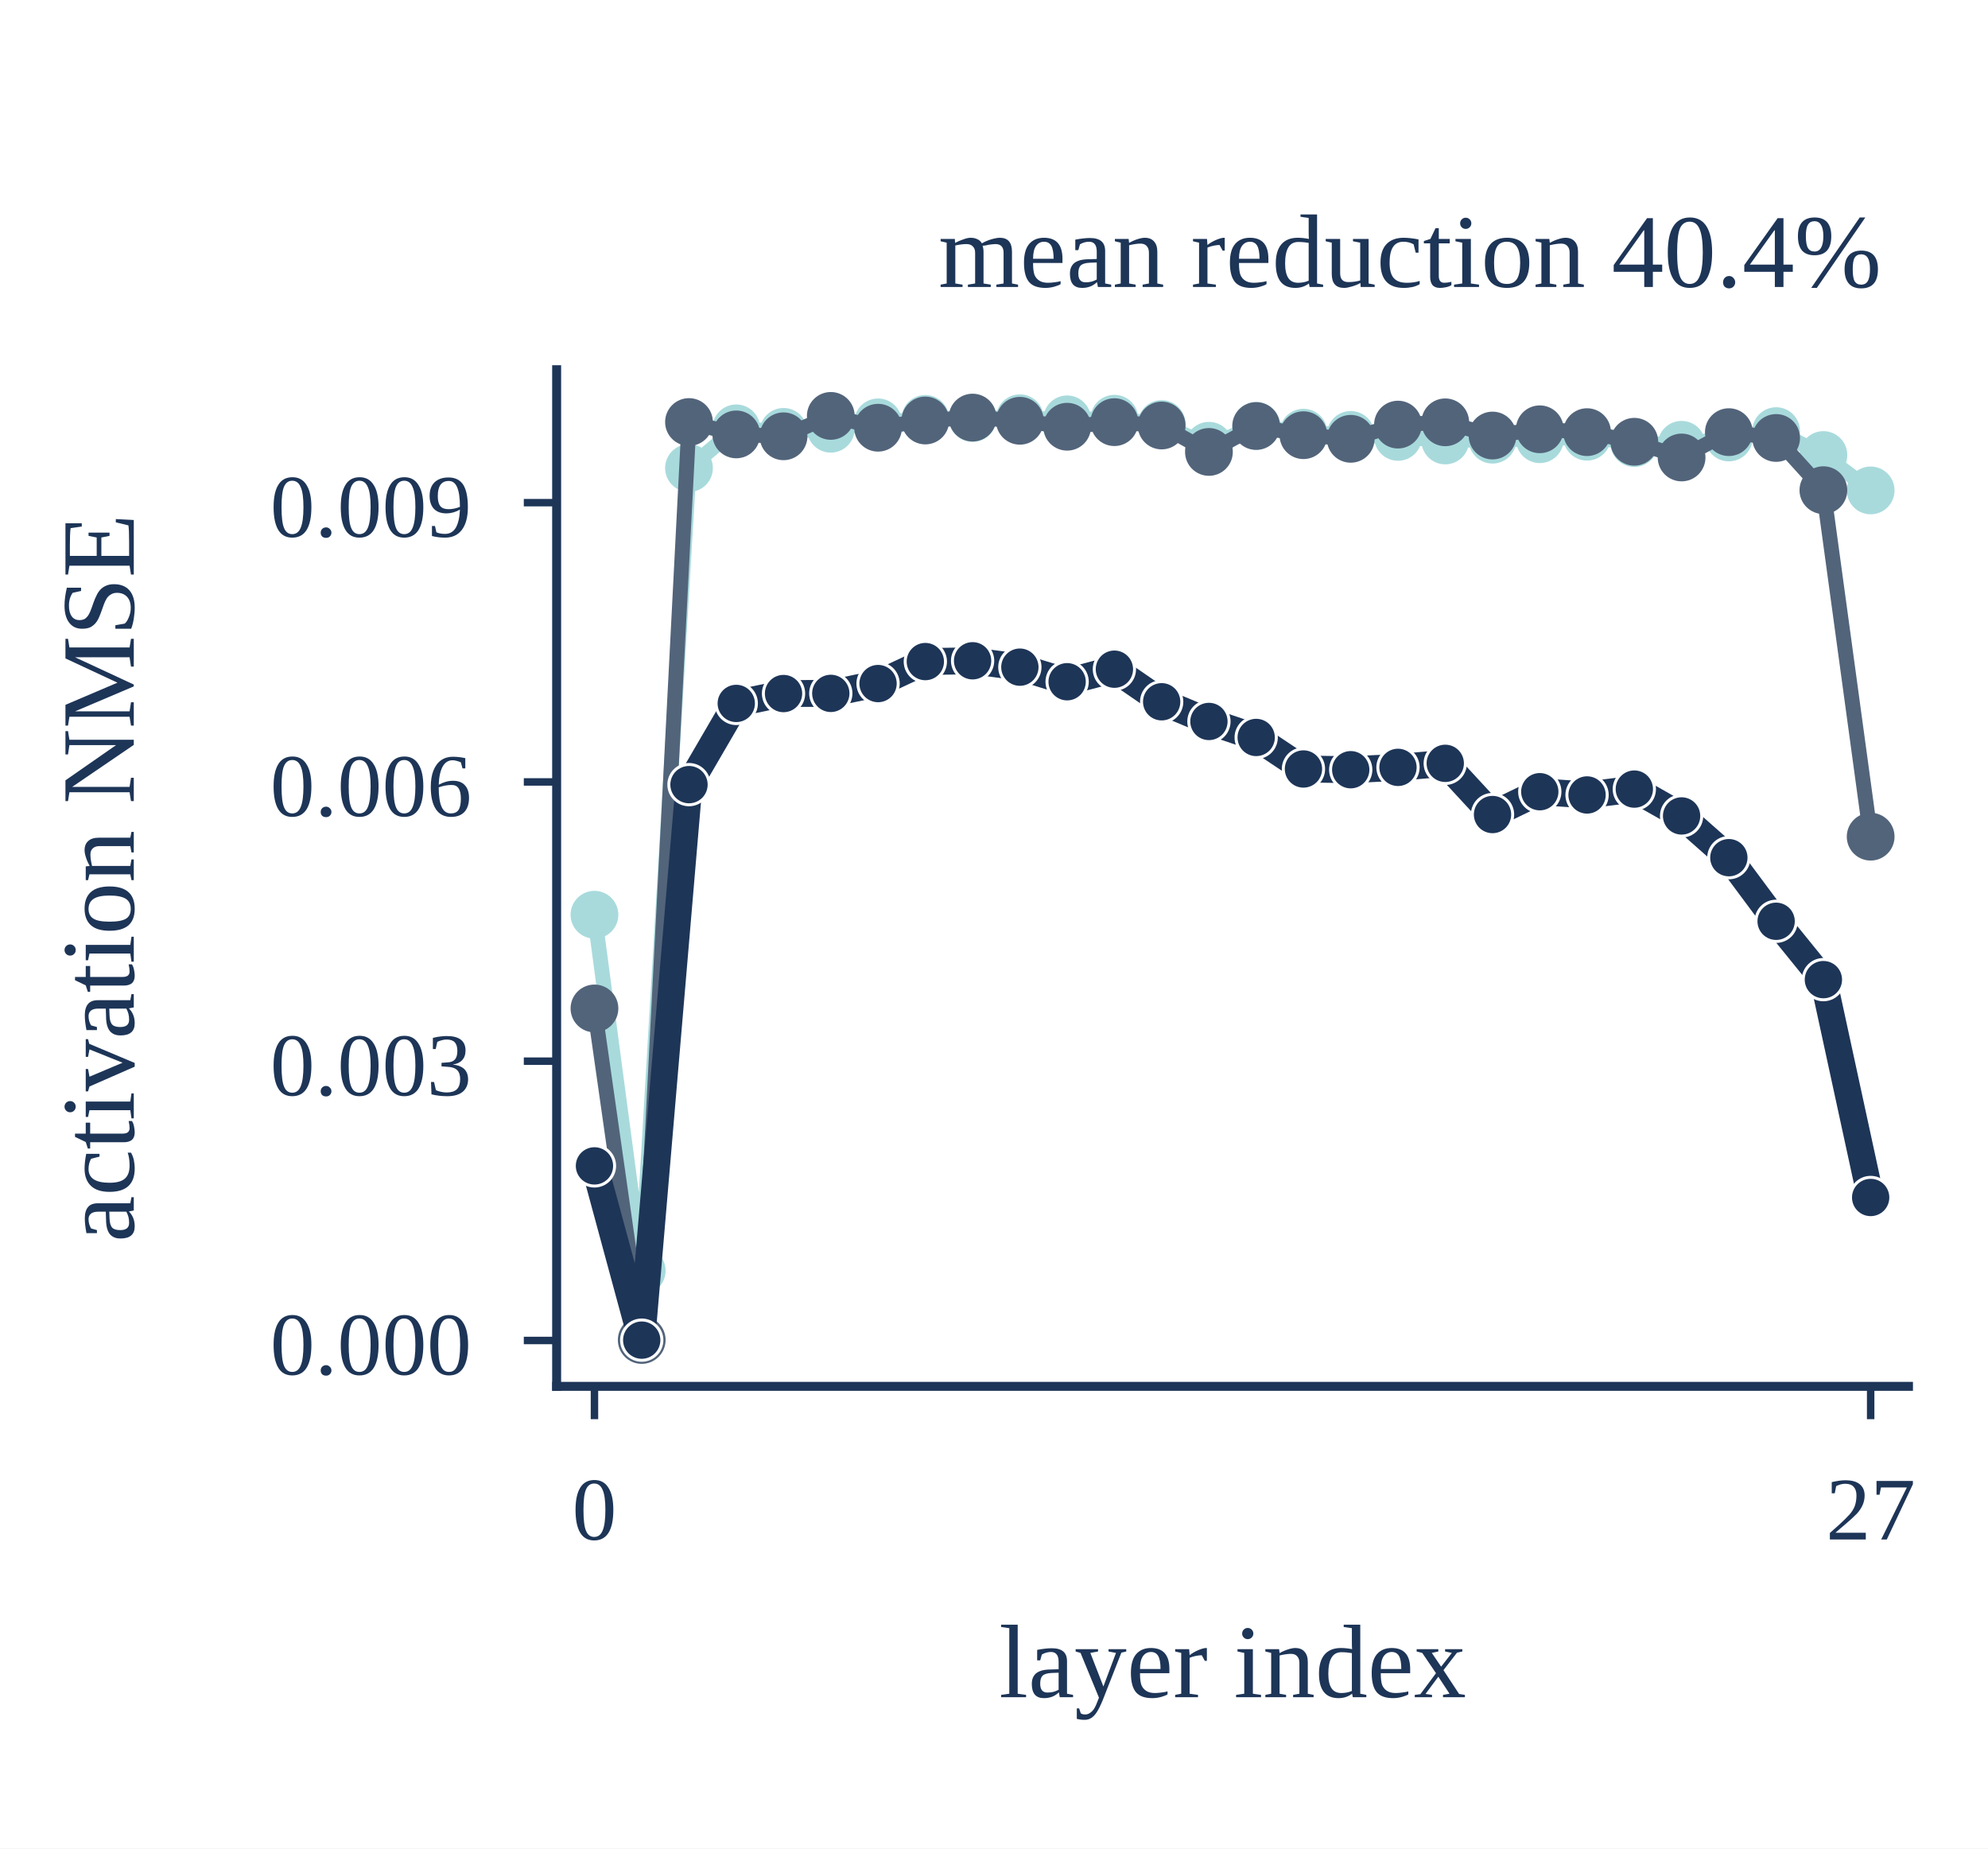
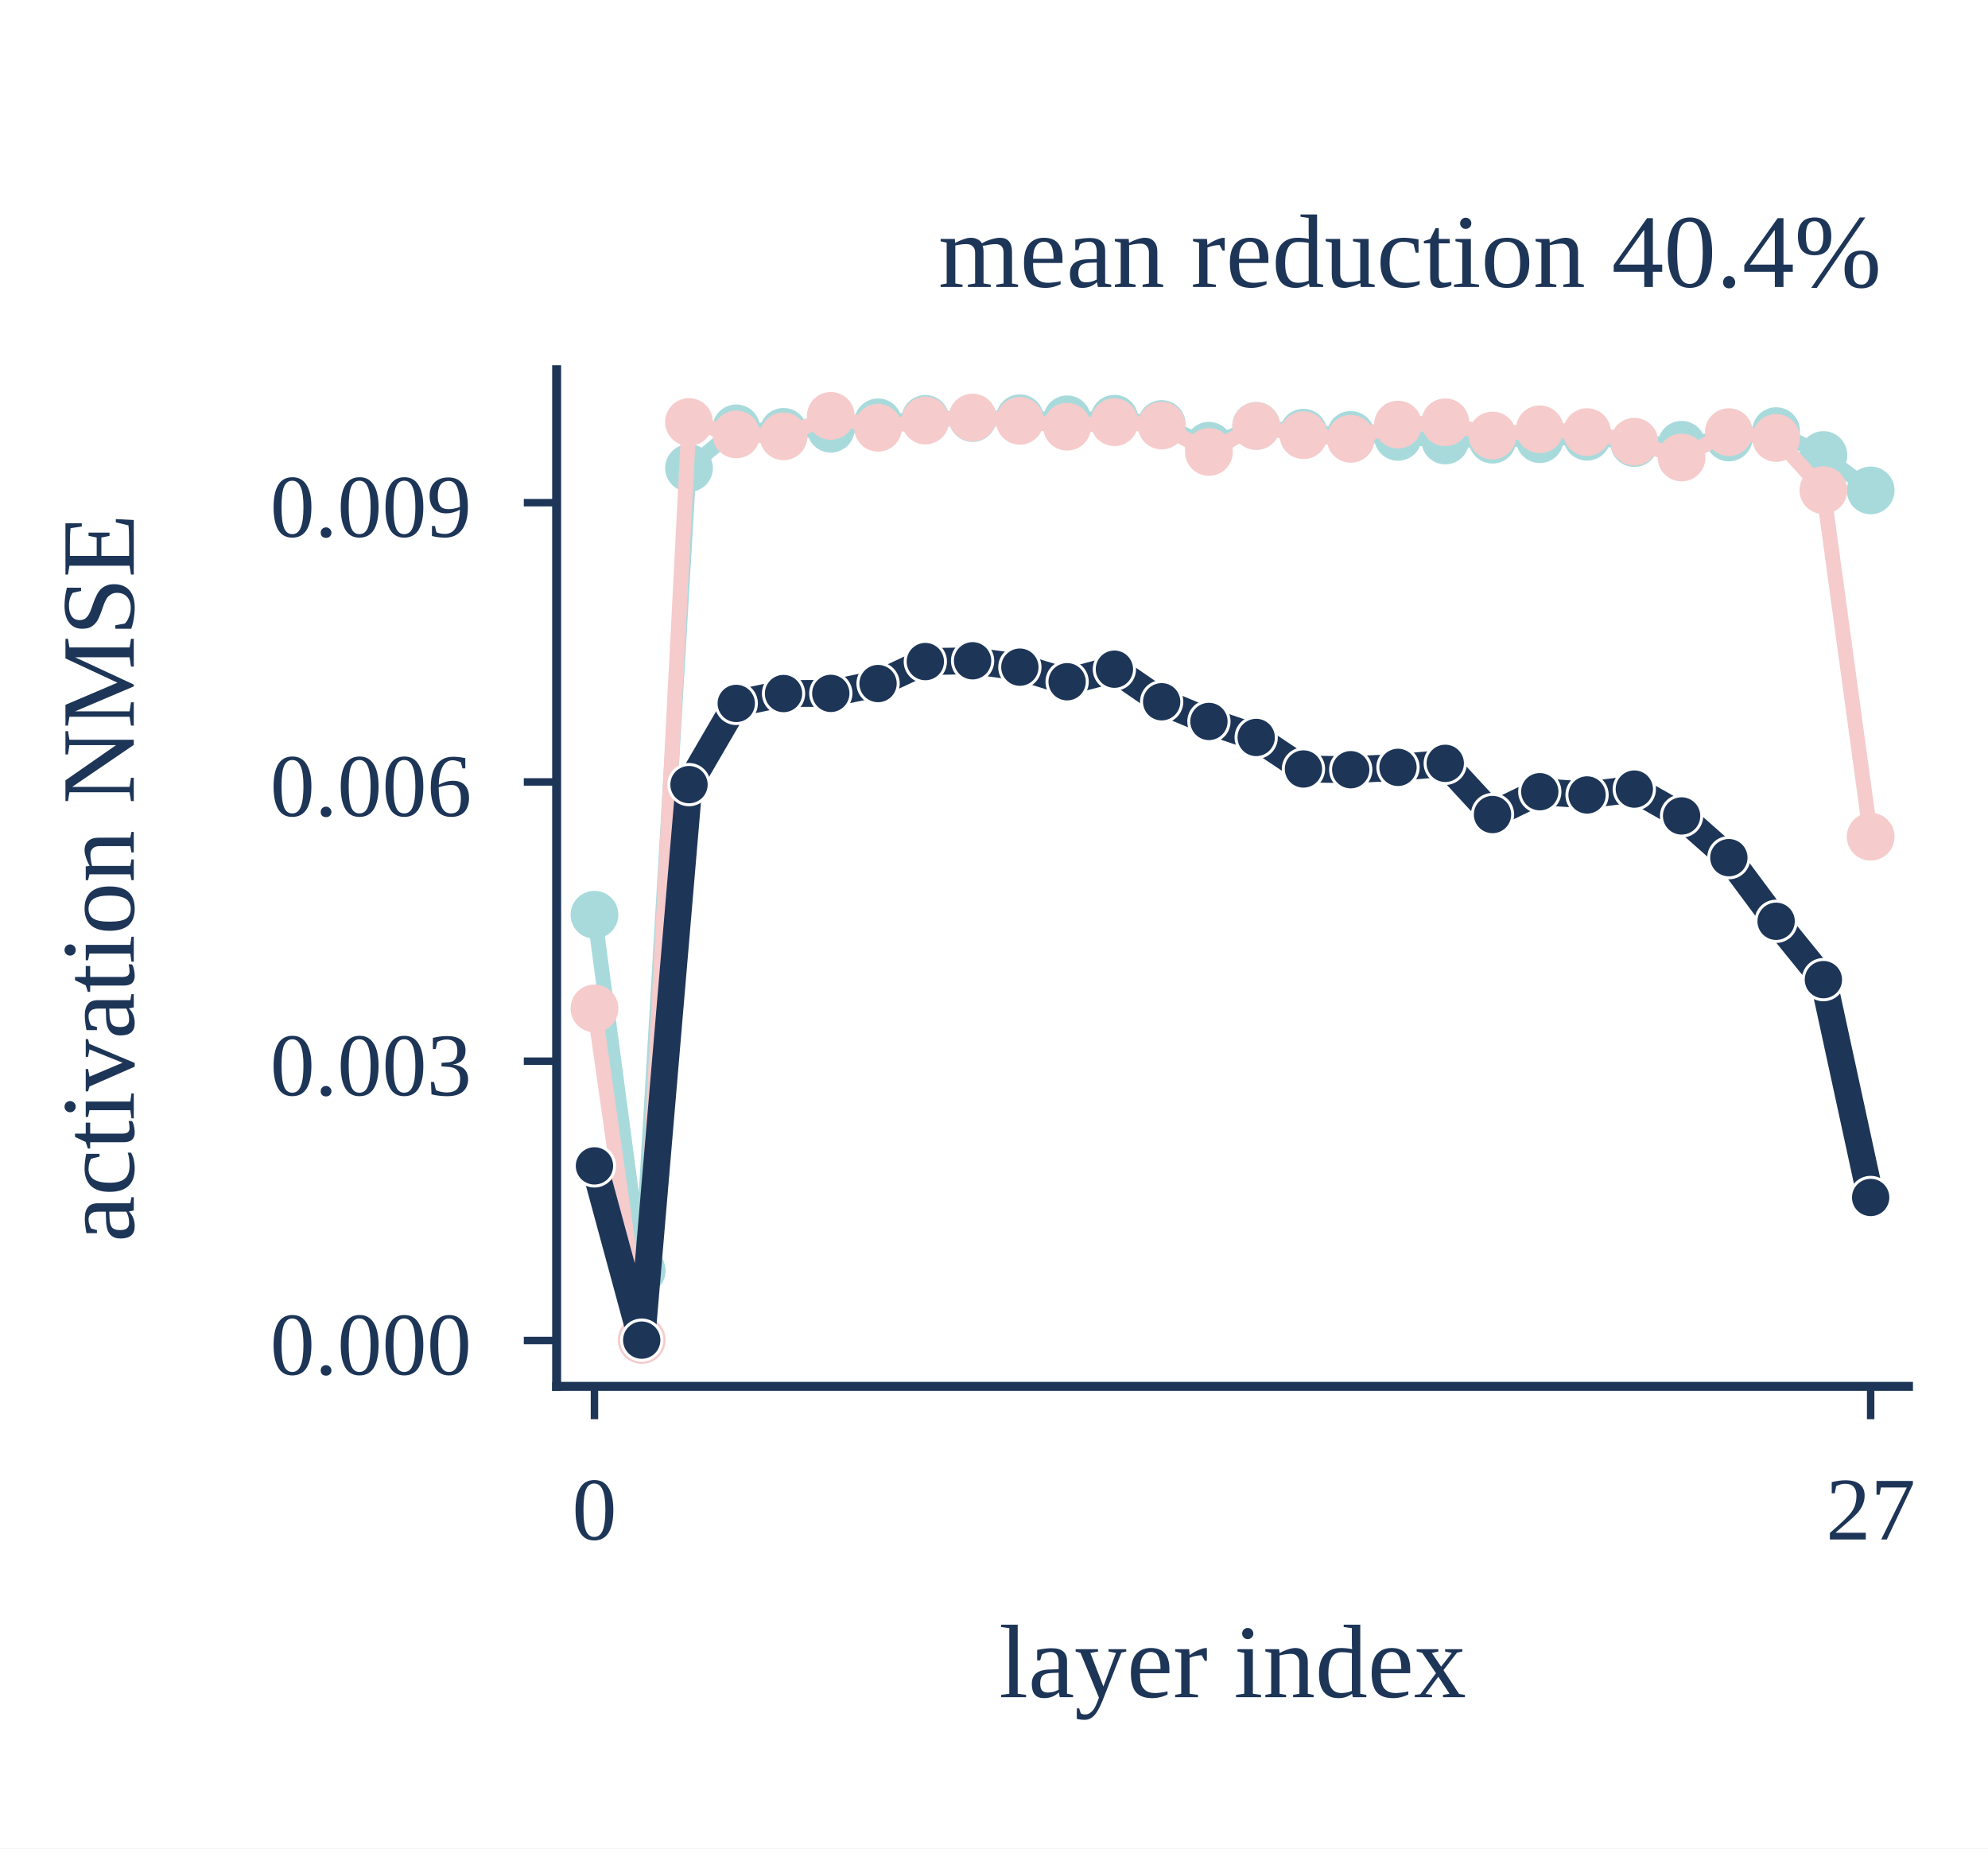
<svg xmlns="http://www.w3.org/2000/svg" xmlns:xlink="http://www.w3.org/1999/xlink" width="133.2pt" height="123.84pt" viewBox="0 0 133.2 123.84" version="1.1">
  <defs>
    <style type="text/css">*{stroke-linejoin: round; stroke-linecap: butt}</style>
  </defs>
  <g id="figure_1">
    <g id="patch_1">
      <path d="M 0 123.84 L 133.2 123.84 L 133.2 0 L 0 0 z " style="fill: #ffffff" />
    </g>
    <g id="axes_1">
      <g id="patch_2">
        <path d="M 37.296 92.88 L 127.872 92.88 L 127.872 24.768 L 37.296 24.768 z " style="fill: #ffffff" />
      </g>
      <g id="matplotlib.axis_1">
        <g id="xtick_1">
          <g id="line2d_1">
            <defs>
-               <path id="m6a31d5eb52" d="M 0 0 L 0 2.2 " style="stroke: #1d3557; stroke-width: 0.5" />
+               <path id="mdb37220a54" d="M 0 0 L 0 2.2 " style="stroke: #1d3557; stroke-width: 0.5" />
            </defs>
            <g>
-               <use xlink:href="#m6a31d5eb52" x="39.83" y="92.88" style="fill: #1d3557; stroke: #1d3557; stroke-width: 0.5" />
+               <use xlink:href="#mdb37220a54" x="39.83" y="92.88" style="fill: #1d3557; stroke: #1d3557; stroke-width: 0.5" />
            </g>
          </g>
          <g id="text_1">
            <text style="font-size: 6px; font-family: 'Times New Roman', 'Liberation Serif', 'DejaVu Serif', serif; text-anchor: middle; fill: #1d3557" x="39.83" y="103.139" transform="rotate(-0 39.82959 103.1391)">0</text>
          </g>
        </g>
        <g id="xtick_2">
          <g id="line2d_2">
            <g>
-               <use xlink:href="#m6a31d5eb52" x="125.338" y="92.88" style="fill: #1d3557; stroke: #1d3557; stroke-width: 0.5" />
+               <use xlink:href="#mdb37220a54" x="125.338" y="92.88" style="fill: #1d3557; stroke: #1d3557; stroke-width: 0.5" />
            </g>
          </g>
          <g id="text_2">
            <text style="font-size: 6px; font-family: 'Times New Roman', 'Liberation Serif', 'DejaVu Serif', serif; text-anchor: middle; fill: #1d3557" x="125.338" y="103.139" transform="rotate(-0 125.3384 103.1391)">27</text>
          </g>
        </g>
        <g id="text_3">
          <text style="font-size: 7px; font-family: 'Times New Roman', 'Liberation Serif', 'DejaVu Serif', serif; text-anchor: middle; fill: #1d3557" x="82.584" y="113.706" transform="rotate(-0 82.584 113.7058)">layer index</text>
        </g>
      </g>
      <g id="matplotlib.axis_2">
        <g id="ytick_1">
          <g id="line2d_3">
            <defs>
-               <path id="mcef9c36142" d="M 0 0 L -2.2 0 " style="stroke: #1d3557; stroke-width: 0.5" />
+               <path id="m2704c6858b" d="M 0 0 L -2.2 0 " style="stroke: #1d3557; stroke-width: 0.5" />
            </defs>
            <g>
-               <use xlink:href="#mcef9c36142" x="37.296" y="89.806" style="fill: #1d3557; stroke: #1d3557; stroke-width: 0.5" />
+               <use xlink:href="#m2704c6858b" x="37.296" y="89.806" style="fill: #1d3557; stroke: #1d3557; stroke-width: 0.5" />
            </g>
          </g>
          <g id="text_4">
            <text style="font-size: 6px; font-family: 'Times New Roman', 'Liberation Serif', 'DejaVu Serif', serif; text-anchor: end; fill: #1d3557" x="31.596" y="92.085" transform="rotate(-0 31.596 92.08537)">0.000</text>
          </g>
        </g>
        <g id="ytick_2">
          <g id="line2d_4">
            <g>
-               <use xlink:href="#mcef9c36142" x="37.296" y="71.096" style="fill: #1d3557; stroke: #1d3557; stroke-width: 0.5" />
+               <use xlink:href="#m2704c6858b" x="37.296" y="71.096" style="fill: #1d3557; stroke: #1d3557; stroke-width: 0.5" />
            </g>
          </g>
          <g id="text_5">
            <text style="font-size: 6px; font-family: 'Times New Roman', 'Liberation Serif', 'DejaVu Serif', serif; text-anchor: end; fill: #1d3557" x="31.596" y="73.376" transform="rotate(-0 31.596 73.37552)">0.003</text>
          </g>
        </g>
        <g id="ytick_3">
          <g id="line2d_5">
            <g>
-               <use xlink:href="#mcef9c36142" x="37.296" y="52.386" style="fill: #1d3557; stroke: #1d3557; stroke-width: 0.5" />
+               <use xlink:href="#m2704c6858b" x="37.296" y="52.386" style="fill: #1d3557; stroke: #1d3557; stroke-width: 0.5" />
            </g>
          </g>
          <g id="text_6">
            <text style="font-size: 6px; font-family: 'Times New Roman', 'Liberation Serif', 'DejaVu Serif', serif; text-anchor: end; fill: #1d3557" x="31.596" y="54.666" transform="rotate(-0 31.596 54.66567)">0.006</text>
          </g>
        </g>
        <g id="ytick_4">
          <g id="line2d_6">
            <g>
-               <use xlink:href="#mcef9c36142" x="37.296" y="33.676" style="fill: #1d3557; stroke: #1d3557; stroke-width: 0.5" />
+               <use xlink:href="#m2704c6858b" x="37.296" y="33.676" style="fill: #1d3557; stroke: #1d3557; stroke-width: 0.5" />
            </g>
          </g>
          <g id="text_7">
            <text style="font-size: 6px; font-family: 'Times New Roman', 'Liberation Serif', 'DejaVu Serif', serif; text-anchor: end; fill: #1d3557" x="31.596" y="35.956" transform="rotate(-0 31.596 35.95582)">0.009</text>
          </g>
        </g>
        <g id="text_8">
          <text style="font-size: 7px; font-family: 'Times New Roman', 'Liberation Serif', 'DejaVu Serif', serif; text-anchor: middle; fill: #1d3557" x="8.963" y="58.824" transform="rotate(-90 8.963344 58.824)">activation NMSE</text>
        </g>
      </g>
      <g id="line2d_7">
-         <path d="M 39.83 61.284 L 42.997 85.131 L 46.164 31.357 L 49.331 28.698 L 52.498 28.934 L 55.665 28.723 L 58.832 28.298 L 61.999 28.065 L 65.166 28.008 L 68.333 28.022 L 71.5 28.095 L 74.667 28.053 L 77.834 28.407 L 81.001 29.864 L 84.167 28.533 L 87.334 28.989 L 90.501 29.137 L 93.668 29.27 L 96.835 29.51 L 100.002 29.456 L 103.169 29.425 L 106.336 29.258 L 109.503 29.684 L 112.67 29.799 L 115.837 29.309 L 119.004 28.884 L 122.171 30.485 L 125.338 32.856 " clip-path="url(#p31d794de88)" style="fill: none; stroke: #a8dadc; stroke-linecap: square" />
+         <path d="M 39.83 61.284 L 42.997 85.131 L 46.164 31.357 L 49.331 28.698 L 52.498 28.934 L 55.665 28.723 L 58.832 28.298 L 61.999 28.065 L 65.166 28.008 L 68.333 28.022 L 71.5 28.095 L 74.667 28.053 L 77.834 28.407 L 81.001 29.864 L 84.167 28.533 L 87.334 28.989 L 90.501 29.137 L 93.668 29.27 L 96.835 29.51 L 100.002 29.456 L 103.169 29.425 L 106.336 29.258 L 109.503 29.684 L 112.67 29.799 L 115.837 29.309 L 119.004 28.884 L 122.171 30.485 L 125.338 32.856 " clip-path="url(#p3364cb6884)" style="fill: none; stroke: #a8dadc; stroke-linecap: square" />
        <defs>
-           <path id="mb0f8383f52" d="M 0 1.1 C 0.292 1.1 0.572 0.984 0.778 0.778 C 0.984 0.572 1.1 0.292 1.1 0 C 1.1 -0.292 0.984 -0.572 0.778 -0.778 C 0.572 -0.984 0.292 -1.1 0 -1.1 C -0.292 -1.1 -0.572 -0.984 -0.778 -0.778 C -0.984 -0.572 -1.1 -0.292 -1.1 0 C -1.1 0.292 -0.984 0.572 -0.778 0.778 C -0.572 0.984 -0.292 1.1 0 1.1 z " style="stroke: #a8dadc" />
+           <path id="m92b38d5a9e" d="M 0 1.1 C 0.292 1.1 0.572 0.984 0.778 0.778 C 0.984 0.572 1.1 0.292 1.1 0 C 1.1 -0.292 0.984 -0.572 0.778 -0.778 C 0.572 -0.984 0.292 -1.1 0 -1.1 C -0.292 -1.1 -0.572 -0.984 -0.778 -0.778 C -0.984 -0.572 -1.1 -0.292 -1.1 0 C -1.1 0.292 -0.984 0.572 -0.778 0.778 C -0.572 0.984 -0.292 1.1 0 1.1 z " style="stroke: #a8dadc" />
        </defs>
-         <g clip-path="url(#p31d794de88)">
-           <use xlink:href="#mb0f8383f52" x="39.83" y="61.284" style="fill: #a8dadc; stroke: #a8dadc" />
-           <use xlink:href="#mb0f8383f52" x="42.997" y="85.131" style="fill: #a8dadc; stroke: #a8dadc" />
-           <use xlink:href="#mb0f8383f52" x="46.164" y="31.357" style="fill: #a8dadc; stroke: #a8dadc" />
-           <use xlink:href="#mb0f8383f52" x="49.331" y="28.698" style="fill: #a8dadc; stroke: #a8dadc" />
-           <use xlink:href="#mb0f8383f52" x="52.498" y="28.934" style="fill: #a8dadc; stroke: #a8dadc" />
-           <use xlink:href="#mb0f8383f52" x="55.665" y="28.723" style="fill: #a8dadc; stroke: #a8dadc" />
-           <use xlink:href="#mb0f8383f52" x="58.832" y="28.298" style="fill: #a8dadc; stroke: #a8dadc" />
-           <use xlink:href="#mb0f8383f52" x="61.999" y="28.065" style="fill: #a8dadc; stroke: #a8dadc" />
-           <use xlink:href="#mb0f8383f52" x="65.166" y="28.008" style="fill: #a8dadc; stroke: #a8dadc" />
-           <use xlink:href="#mb0f8383f52" x="68.333" y="28.022" style="fill: #a8dadc; stroke: #a8dadc" />
-           <use xlink:href="#mb0f8383f52" x="71.5" y="28.095" style="fill: #a8dadc; stroke: #a8dadc" />
-           <use xlink:href="#mb0f8383f52" x="74.667" y="28.053" style="fill: #a8dadc; stroke: #a8dadc" />
-           <use xlink:href="#mb0f8383f52" x="77.834" y="28.407" style="fill: #a8dadc; stroke: #a8dadc" />
-           <use xlink:href="#mb0f8383f52" x="81.001" y="29.864" style="fill: #a8dadc; stroke: #a8dadc" />
-           <use xlink:href="#mb0f8383f52" x="84.167" y="28.533" style="fill: #a8dadc; stroke: #a8dadc" />
-           <use xlink:href="#mb0f8383f52" x="87.334" y="28.989" style="fill: #a8dadc; stroke: #a8dadc" />
-           <use xlink:href="#mb0f8383f52" x="90.501" y="29.137" style="fill: #a8dadc; stroke: #a8dadc" />
-           <use xlink:href="#mb0f8383f52" x="93.668" y="29.27" style="fill: #a8dadc; stroke: #a8dadc" />
-           <use xlink:href="#mb0f8383f52" x="96.835" y="29.51" style="fill: #a8dadc; stroke: #a8dadc" />
-           <use xlink:href="#mb0f8383f52" x="100.002" y="29.456" style="fill: #a8dadc; stroke: #a8dadc" />
-           <use xlink:href="#mb0f8383f52" x="103.169" y="29.425" style="fill: #a8dadc; stroke: #a8dadc" />
-           <use xlink:href="#mb0f8383f52" x="106.336" y="29.258" style="fill: #a8dadc; stroke: #a8dadc" />
-           <use xlink:href="#mb0f8383f52" x="109.503" y="29.684" style="fill: #a8dadc; stroke: #a8dadc" />
-           <use xlink:href="#mb0f8383f52" x="112.67" y="29.799" style="fill: #a8dadc; stroke: #a8dadc" />
-           <use xlink:href="#mb0f8383f52" x="115.837" y="29.309" style="fill: #a8dadc; stroke: #a8dadc" />
-           <use xlink:href="#mb0f8383f52" x="119.004" y="28.884" style="fill: #a8dadc; stroke: #a8dadc" />
-           <use xlink:href="#mb0f8383f52" x="122.171" y="30.485" style="fill: #a8dadc; stroke: #a8dadc" />
-           <use xlink:href="#mb0f8383f52" x="125.338" y="32.856" style="fill: #a8dadc; stroke: #a8dadc" />
+         <g clip-path="url(#p3364cb6884)">
+           <use xlink:href="#m92b38d5a9e" x="39.83" y="61.284" style="fill: #a8dadc; stroke: #a8dadc" />
+           <use xlink:href="#m92b38d5a9e" x="42.997" y="85.131" style="fill: #a8dadc; stroke: #a8dadc" />
+           <use xlink:href="#m92b38d5a9e" x="46.164" y="31.357" style="fill: #a8dadc; stroke: #a8dadc" />
+           <use xlink:href="#m92b38d5a9e" x="49.331" y="28.698" style="fill: #a8dadc; stroke: #a8dadc" />
+           <use xlink:href="#m92b38d5a9e" x="52.498" y="28.934" style="fill: #a8dadc; stroke: #a8dadc" />
+           <use xlink:href="#m92b38d5a9e" x="55.665" y="28.723" style="fill: #a8dadc; stroke: #a8dadc" />
+           <use xlink:href="#m92b38d5a9e" x="58.832" y="28.298" style="fill: #a8dadc; stroke: #a8dadc" />
+           <use xlink:href="#m92b38d5a9e" x="61.999" y="28.065" style="fill: #a8dadc; stroke: #a8dadc" />
+           <use xlink:href="#m92b38d5a9e" x="65.166" y="28.008" style="fill: #a8dadc; stroke: #a8dadc" />
+           <use xlink:href="#m92b38d5a9e" x="68.333" y="28.022" style="fill: #a8dadc; stroke: #a8dadc" />
+           <use xlink:href="#m92b38d5a9e" x="71.5" y="28.095" style="fill: #a8dadc; stroke: #a8dadc" />
+           <use xlink:href="#m92b38d5a9e" x="74.667" y="28.053" style="fill: #a8dadc; stroke: #a8dadc" />
+           <use xlink:href="#m92b38d5a9e" x="77.834" y="28.407" style="fill: #a8dadc; stroke: #a8dadc" />
+           <use xlink:href="#m92b38d5a9e" x="81.001" y="29.864" style="fill: #a8dadc; stroke: #a8dadc" />
+           <use xlink:href="#m92b38d5a9e" x="84.167" y="28.533" style="fill: #a8dadc; stroke: #a8dadc" />
+           <use xlink:href="#m92b38d5a9e" x="87.334" y="28.989" style="fill: #a8dadc; stroke: #a8dadc" />
+           <use xlink:href="#m92b38d5a9e" x="90.501" y="29.137" style="fill: #a8dadc; stroke: #a8dadc" />
+           <use xlink:href="#m92b38d5a9e" x="93.668" y="29.27" style="fill: #a8dadc; stroke: #a8dadc" />
+           <use xlink:href="#m92b38d5a9e" x="96.835" y="29.51" style="fill: #a8dadc; stroke: #a8dadc" />
+           <use xlink:href="#m92b38d5a9e" x="100.002" y="29.456" style="fill: #a8dadc; stroke: #a8dadc" />
+           <use xlink:href="#m92b38d5a9e" x="103.169" y="29.425" style="fill: #a8dadc; stroke: #a8dadc" />
+           <use xlink:href="#m92b38d5a9e" x="106.336" y="29.258" style="fill: #a8dadc; stroke: #a8dadc" />
+           <use xlink:href="#m92b38d5a9e" x="109.503" y="29.684" style="fill: #a8dadc; stroke: #a8dadc" />
+           <use xlink:href="#m92b38d5a9e" x="112.67" y="29.799" style="fill: #a8dadc; stroke: #a8dadc" />
+           <use xlink:href="#m92b38d5a9e" x="115.837" y="29.309" style="fill: #a8dadc; stroke: #a8dadc" />
+           <use xlink:href="#m92b38d5a9e" x="119.004" y="28.884" style="fill: #a8dadc; stroke: #a8dadc" />
+           <use xlink:href="#m92b38d5a9e" x="122.171" y="30.485" style="fill: #a8dadc; stroke: #a8dadc" />
+           <use xlink:href="#m92b38d5a9e" x="125.338" y="32.856" style="fill: #a8dadc; stroke: #a8dadc" />
        </g>
      </g>
      <g id="line2d_8">
-         <path d="M 39.83 67.562 L 42.997 89.774 L 46.164 28.274 L 49.331 29.104 L 52.498 29.23 L 55.665 27.864 L 58.832 28.656 L 61.999 28.172 L 65.166 27.977 L 68.333 28.19 L 71.5 28.589 L 74.667 28.283 L 77.834 28.507 L 81.001 30.278 L 84.167 28.541 L 87.334 29.156 L 90.501 29.399 L 93.668 28.447 L 96.835 28.294 L 100.002 29.179 L 103.169 28.761 L 106.336 28.952 L 109.503 29.596 L 112.67 30.649 L 115.837 28.952 L 119.004 29.342 L 122.171 32.84 L 125.338 56.054 " clip-path="url(#p31d794de88)" style="fill: none; stroke: #52647a; stroke-linecap: square" />
+         <path d="M 39.83 67.562 L 42.997 89.774 L 46.164 28.274 L 49.331 29.104 L 52.498 29.23 L 55.665 27.864 L 58.832 28.656 L 61.999 28.172 L 65.166 27.977 L 68.333 28.19 L 71.5 28.589 L 74.667 28.283 L 77.834 28.507 L 81.001 30.278 L 84.167 28.541 L 87.334 29.156 L 90.501 29.399 L 93.668 28.447 L 96.835 28.294 L 100.002 29.179 L 103.169 28.761 L 106.336 28.952 L 109.503 29.596 L 112.67 30.649 L 115.837 28.952 L 119.004 29.342 L 122.171 32.84 L 125.338 56.054 " clip-path="url(#p3364cb6884)" style="fill: none; stroke: #f5cbcb; stroke-linecap: square" />
        <defs>
-           <path id="md05a0d8aa8" d="M 0 1.1 C 0.292 1.1 0.572 0.984 0.778 0.778 C 0.984 0.572 1.1 0.292 1.1 0 C 1.1 -0.292 0.984 -0.572 0.778 -0.778 C 0.572 -0.984 0.292 -1.1 0 -1.1 C -0.292 -1.1 -0.572 -0.984 -0.778 -0.778 C -0.984 -0.572 -1.1 -0.292 -1.1 0 C -1.1 0.292 -0.984 0.572 -0.778 0.778 C -0.572 0.984 -0.292 1.1 0 1.1 z " style="stroke: #52647a" />
+           <path id="m3426e2dd2e" d="M 0 1.1 C 0.292 1.1 0.572 0.984 0.778 0.778 C 0.984 0.572 1.1 0.292 1.1 0 C 1.1 -0.292 0.984 -0.572 0.778 -0.778 C 0.572 -0.984 0.292 -1.1 0 -1.1 C -0.292 -1.1 -0.572 -0.984 -0.778 -0.778 C -0.984 -0.572 -1.1 -0.292 -1.1 0 C -1.1 0.292 -0.984 0.572 -0.778 0.778 C -0.572 0.984 -0.292 1.1 0 1.1 z " style="stroke: #f5cbcb" />
        </defs>
-         <g clip-path="url(#p31d794de88)">
-           <use xlink:href="#md05a0d8aa8" x="39.83" y="67.562" style="fill: #52647a; stroke: #52647a" />
-           <use xlink:href="#md05a0d8aa8" x="42.997" y="89.774" style="fill: #52647a; stroke: #52647a" />
-           <use xlink:href="#md05a0d8aa8" x="46.164" y="28.274" style="fill: #52647a; stroke: #52647a" />
-           <use xlink:href="#md05a0d8aa8" x="49.331" y="29.104" style="fill: #52647a; stroke: #52647a" />
-           <use xlink:href="#md05a0d8aa8" x="52.498" y="29.23" style="fill: #52647a; stroke: #52647a" />
-           <use xlink:href="#md05a0d8aa8" x="55.665" y="27.864" style="fill: #52647a; stroke: #52647a" />
-           <use xlink:href="#md05a0d8aa8" x="58.832" y="28.656" style="fill: #52647a; stroke: #52647a" />
-           <use xlink:href="#md05a0d8aa8" x="61.999" y="28.172" style="fill: #52647a; stroke: #52647a" />
-           <use xlink:href="#md05a0d8aa8" x="65.166" y="27.977" style="fill: #52647a; stroke: #52647a" />
-           <use xlink:href="#md05a0d8aa8" x="68.333" y="28.19" style="fill: #52647a; stroke: #52647a" />
-           <use xlink:href="#md05a0d8aa8" x="71.5" y="28.589" style="fill: #52647a; stroke: #52647a" />
-           <use xlink:href="#md05a0d8aa8" x="74.667" y="28.283" style="fill: #52647a; stroke: #52647a" />
-           <use xlink:href="#md05a0d8aa8" x="77.834" y="28.507" style="fill: #52647a; stroke: #52647a" />
-           <use xlink:href="#md05a0d8aa8" x="81.001" y="30.278" style="fill: #52647a; stroke: #52647a" />
-           <use xlink:href="#md05a0d8aa8" x="84.167" y="28.541" style="fill: #52647a; stroke: #52647a" />
-           <use xlink:href="#md05a0d8aa8" x="87.334" y="29.156" style="fill: #52647a; stroke: #52647a" />
-           <use xlink:href="#md05a0d8aa8" x="90.501" y="29.399" style="fill: #52647a; stroke: #52647a" />
-           <use xlink:href="#md05a0d8aa8" x="93.668" y="28.447" style="fill: #52647a; stroke: #52647a" />
-           <use xlink:href="#md05a0d8aa8" x="96.835" y="28.294" style="fill: #52647a; stroke: #52647a" />
-           <use xlink:href="#md05a0d8aa8" x="100.002" y="29.179" style="fill: #52647a; stroke: #52647a" />
-           <use xlink:href="#md05a0d8aa8" x="103.169" y="28.761" style="fill: #52647a; stroke: #52647a" />
-           <use xlink:href="#md05a0d8aa8" x="106.336" y="28.952" style="fill: #52647a; stroke: #52647a" />
-           <use xlink:href="#md05a0d8aa8" x="109.503" y="29.596" style="fill: #52647a; stroke: #52647a" />
-           <use xlink:href="#md05a0d8aa8" x="112.67" y="30.649" style="fill: #52647a; stroke: #52647a" />
-           <use xlink:href="#md05a0d8aa8" x="115.837" y="28.952" style="fill: #52647a; stroke: #52647a" />
-           <use xlink:href="#md05a0d8aa8" x="119.004" y="29.342" style="fill: #52647a; stroke: #52647a" />
-           <use xlink:href="#md05a0d8aa8" x="122.171" y="32.84" style="fill: #52647a; stroke: #52647a" />
-           <use xlink:href="#md05a0d8aa8" x="125.338" y="56.054" style="fill: #52647a; stroke: #52647a" />
+         <g clip-path="url(#p3364cb6884)">
+           <use xlink:href="#m3426e2dd2e" x="39.83" y="67.562" style="fill: #f5cbcb; stroke: #f5cbcb" />
+           <use xlink:href="#m3426e2dd2e" x="42.997" y="89.774" style="fill: #f5cbcb; stroke: #f5cbcb" />
+           <use xlink:href="#m3426e2dd2e" x="46.164" y="28.274" style="fill: #f5cbcb; stroke: #f5cbcb" />
+           <use xlink:href="#m3426e2dd2e" x="49.331" y="29.104" style="fill: #f5cbcb; stroke: #f5cbcb" />
+           <use xlink:href="#m3426e2dd2e" x="52.498" y="29.23" style="fill: #f5cbcb; stroke: #f5cbcb" />
+           <use xlink:href="#m3426e2dd2e" x="55.665" y="27.864" style="fill: #f5cbcb; stroke: #f5cbcb" />
+           <use xlink:href="#m3426e2dd2e" x="58.832" y="28.656" style="fill: #f5cbcb; stroke: #f5cbcb" />
+           <use xlink:href="#m3426e2dd2e" x="61.999" y="28.172" style="fill: #f5cbcb; stroke: #f5cbcb" />
+           <use xlink:href="#m3426e2dd2e" x="65.166" y="27.977" style="fill: #f5cbcb; stroke: #f5cbcb" />
+           <use xlink:href="#m3426e2dd2e" x="68.333" y="28.19" style="fill: #f5cbcb; stroke: #f5cbcb" />
+           <use xlink:href="#m3426e2dd2e" x="71.5" y="28.589" style="fill: #f5cbcb; stroke: #f5cbcb" />
+           <use xlink:href="#m3426e2dd2e" x="74.667" y="28.283" style="fill: #f5cbcb; stroke: #f5cbcb" />
+           <use xlink:href="#m3426e2dd2e" x="77.834" y="28.507" style="fill: #f5cbcb; stroke: #f5cbcb" />
+           <use xlink:href="#m3426e2dd2e" x="81.001" y="30.278" style="fill: #f5cbcb; stroke: #f5cbcb" />
+           <use xlink:href="#m3426e2dd2e" x="84.167" y="28.541" style="fill: #f5cbcb; stroke: #f5cbcb" />
+           <use xlink:href="#m3426e2dd2e" x="87.334" y="29.156" style="fill: #f5cbcb; stroke: #f5cbcb" />
+           <use xlink:href="#m3426e2dd2e" x="90.501" y="29.399" style="fill: #f5cbcb; stroke: #f5cbcb" />
+           <use xlink:href="#m3426e2dd2e" x="93.668" y="28.447" style="fill: #f5cbcb; stroke: #f5cbcb" />
+           <use xlink:href="#m3426e2dd2e" x="96.835" y="28.294" style="fill: #f5cbcb; stroke: #f5cbcb" />
+           <use xlink:href="#m3426e2dd2e" x="100.002" y="29.179" style="fill: #f5cbcb; stroke: #f5cbcb" />
+           <use xlink:href="#m3426e2dd2e" x="103.169" y="28.761" style="fill: #f5cbcb; stroke: #f5cbcb" />
+           <use xlink:href="#m3426e2dd2e" x="106.336" y="28.952" style="fill: #f5cbcb; stroke: #f5cbcb" />
+           <use xlink:href="#m3426e2dd2e" x="109.503" y="29.596" style="fill: #f5cbcb; stroke: #f5cbcb" />
+           <use xlink:href="#m3426e2dd2e" x="112.67" y="30.649" style="fill: #f5cbcb; stroke: #f5cbcb" />
+           <use xlink:href="#m3426e2dd2e" x="115.837" y="28.952" style="fill: #f5cbcb; stroke: #f5cbcb" />
+           <use xlink:href="#m3426e2dd2e" x="119.004" y="29.342" style="fill: #f5cbcb; stroke: #f5cbcb" />
+           <use xlink:href="#m3426e2dd2e" x="122.171" y="32.84" style="fill: #f5cbcb; stroke: #f5cbcb" />
+           <use xlink:href="#m3426e2dd2e" x="125.338" y="56.054" style="fill: #f5cbcb; stroke: #f5cbcb" />
        </g>
      </g>
      <g id="line2d_9">
-         <path d="M 39.83 78.11 L 42.997 89.784 L 46.164 52.567 L 49.331 47.127 L 52.498 46.465 L 55.665 46.454 L 58.832 45.796 L 61.999 44.323 L 65.166 44.27 L 68.333 44.697 L 71.5 45.674 L 74.667 44.833 L 77.834 47.016 L 81.001 48.335 L 84.167 49.407 L 87.334 51.519 L 90.501 51.568 L 93.668 51.411 L 96.835 51.141 L 100.002 54.571 L 103.169 53.041 L 106.336 53.259 L 109.503 52.866 L 112.67 54.665 L 115.837 57.461 L 119.004 61.723 L 122.171 65.632 L 125.338 80.227 " clip-path="url(#p31d794de88)" style="fill: none; stroke: #1d3557; stroke-width: 1.8; stroke-linecap: square" />
+         <path d="M 39.83 78.11 L 42.997 89.784 L 46.164 52.567 L 49.331 47.127 L 52.498 46.465 L 55.665 46.454 L 58.832 45.796 L 61.999 44.323 L 65.166 44.27 L 68.333 44.697 L 71.5 45.674 L 74.667 44.833 L 77.834 47.016 L 81.001 48.335 L 84.167 49.407 L 87.334 51.519 L 90.501 51.568 L 93.668 51.411 L 96.835 51.141 L 100.002 54.571 L 103.169 53.041 L 106.336 53.259 L 109.503 52.866 L 112.67 54.665 L 115.837 57.461 L 119.004 61.723 L 122.171 65.632 L 125.338 80.227 " clip-path="url(#p3364cb6884)" style="fill: none; stroke: #1d3557; stroke-width: 1.8; stroke-linecap: square" />
        <defs>
-           <path id="me772481067" d="M 0 1.35 C 0.358 1.35 0.701 1.208 0.955 0.955 C 1.208 0.701 1.35 0.358 1.35 0 C 1.35 -0.358 1.208 -0.701 0.955 -0.955 C 0.701 -1.208 0.358 -1.35 0 -1.35 C -0.358 -1.35 -0.701 -1.208 -0.955 -0.955 C -1.208 -0.701 -1.35 -0.358 -1.35 0 C -1.35 0.358 -1.208 0.701 -0.955 0.955 C -0.701 1.208 -0.358 1.35 0 1.35 z " style="stroke: #ffffff; stroke-width: 0.2" />
+           <path id="m4d98611a62" d="M 0 1.35 C 0.358 1.35 0.701 1.208 0.955 0.955 C 1.208 0.701 1.35 0.358 1.35 0 C 1.35 -0.358 1.208 -0.701 0.955 -0.955 C 0.701 -1.208 0.358 -1.35 0 -1.35 C -0.358 -1.35 -0.701 -1.208 -0.955 -0.955 C -1.208 -0.701 -1.35 -0.358 -1.35 0 C -1.35 0.358 -1.208 0.701 -0.955 0.955 C -0.701 1.208 -0.358 1.35 0 1.35 z " style="stroke: #ffffff; stroke-width: 0.2" />
        </defs>
-         <g clip-path="url(#p31d794de88)">
-           <use xlink:href="#me772481067" x="39.83" y="78.11" style="fill: #1d3557; stroke: #ffffff; stroke-width: 0.2" />
-           <use xlink:href="#me772481067" x="42.997" y="89.784" style="fill: #1d3557; stroke: #ffffff; stroke-width: 0.2" />
-           <use xlink:href="#me772481067" x="46.164" y="52.567" style="fill: #1d3557; stroke: #ffffff; stroke-width: 0.2" />
-           <use xlink:href="#me772481067" x="49.331" y="47.127" style="fill: #1d3557; stroke: #ffffff; stroke-width: 0.2" />
-           <use xlink:href="#me772481067" x="52.498" y="46.465" style="fill: #1d3557; stroke: #ffffff; stroke-width: 0.2" />
-           <use xlink:href="#me772481067" x="55.665" y="46.454" style="fill: #1d3557; stroke: #ffffff; stroke-width: 0.2" />
-           <use xlink:href="#me772481067" x="58.832" y="45.796" style="fill: #1d3557; stroke: #ffffff; stroke-width: 0.2" />
-           <use xlink:href="#me772481067" x="61.999" y="44.323" style="fill: #1d3557; stroke: #ffffff; stroke-width: 0.2" />
-           <use xlink:href="#me772481067" x="65.166" y="44.27" style="fill: #1d3557; stroke: #ffffff; stroke-width: 0.2" />
-           <use xlink:href="#me772481067" x="68.333" y="44.697" style="fill: #1d3557; stroke: #ffffff; stroke-width: 0.2" />
-           <use xlink:href="#me772481067" x="71.5" y="45.674" style="fill: #1d3557; stroke: #ffffff; stroke-width: 0.2" />
-           <use xlink:href="#me772481067" x="74.667" y="44.833" style="fill: #1d3557; stroke: #ffffff; stroke-width: 0.2" />
-           <use xlink:href="#me772481067" x="77.834" y="47.016" style="fill: #1d3557; stroke: #ffffff; stroke-width: 0.2" />
-           <use xlink:href="#me772481067" x="81.001" y="48.335" style="fill: #1d3557; stroke: #ffffff; stroke-width: 0.2" />
-           <use xlink:href="#me772481067" x="84.167" y="49.407" style="fill: #1d3557; stroke: #ffffff; stroke-width: 0.2" />
-           <use xlink:href="#me772481067" x="87.334" y="51.519" style="fill: #1d3557; stroke: #ffffff; stroke-width: 0.2" />
-           <use xlink:href="#me772481067" x="90.501" y="51.568" style="fill: #1d3557; stroke: #ffffff; stroke-width: 0.2" />
-           <use xlink:href="#me772481067" x="93.668" y="51.411" style="fill: #1d3557; stroke: #ffffff; stroke-width: 0.2" />
-           <use xlink:href="#me772481067" x="96.835" y="51.141" style="fill: #1d3557; stroke: #ffffff; stroke-width: 0.2" />
-           <use xlink:href="#me772481067" x="100.002" y="54.571" style="fill: #1d3557; stroke: #ffffff; stroke-width: 0.2" />
-           <use xlink:href="#me772481067" x="103.169" y="53.041" style="fill: #1d3557; stroke: #ffffff; stroke-width: 0.2" />
-           <use xlink:href="#me772481067" x="106.336" y="53.259" style="fill: #1d3557; stroke: #ffffff; stroke-width: 0.2" />
-           <use xlink:href="#me772481067" x="109.503" y="52.866" style="fill: #1d3557; stroke: #ffffff; stroke-width: 0.2" />
-           <use xlink:href="#me772481067" x="112.67" y="54.665" style="fill: #1d3557; stroke: #ffffff; stroke-width: 0.2" />
-           <use xlink:href="#me772481067" x="115.837" y="57.461" style="fill: #1d3557; stroke: #ffffff; stroke-width: 0.2" />
-           <use xlink:href="#me772481067" x="119.004" y="61.723" style="fill: #1d3557; stroke: #ffffff; stroke-width: 0.2" />
-           <use xlink:href="#me772481067" x="122.171" y="65.632" style="fill: #1d3557; stroke: #ffffff; stroke-width: 0.2" />
-           <use xlink:href="#me772481067" x="125.338" y="80.227" style="fill: #1d3557; stroke: #ffffff; stroke-width: 0.2" />
+         <g clip-path="url(#p3364cb6884)">
+           <use xlink:href="#m4d98611a62" x="39.83" y="78.11" style="fill: #1d3557; stroke: #ffffff; stroke-width: 0.2" />
+           <use xlink:href="#m4d98611a62" x="42.997" y="89.784" style="fill: #1d3557; stroke: #ffffff; stroke-width: 0.2" />
+           <use xlink:href="#m4d98611a62" x="46.164" y="52.567" style="fill: #1d3557; stroke: #ffffff; stroke-width: 0.2" />
+           <use xlink:href="#m4d98611a62" x="49.331" y="47.127" style="fill: #1d3557; stroke: #ffffff; stroke-width: 0.2" />
+           <use xlink:href="#m4d98611a62" x="52.498" y="46.465" style="fill: #1d3557; stroke: #ffffff; stroke-width: 0.2" />
+           <use xlink:href="#m4d98611a62" x="55.665" y="46.454" style="fill: #1d3557; stroke: #ffffff; stroke-width: 0.2" />
+           <use xlink:href="#m4d98611a62" x="58.832" y="45.796" style="fill: #1d3557; stroke: #ffffff; stroke-width: 0.2" />
+           <use xlink:href="#m4d98611a62" x="61.999" y="44.323" style="fill: #1d3557; stroke: #ffffff; stroke-width: 0.2" />
+           <use xlink:href="#m4d98611a62" x="65.166" y="44.27" style="fill: #1d3557; stroke: #ffffff; stroke-width: 0.2" />
+           <use xlink:href="#m4d98611a62" x="68.333" y="44.697" style="fill: #1d3557; stroke: #ffffff; stroke-width: 0.2" />
+           <use xlink:href="#m4d98611a62" x="71.5" y="45.674" style="fill: #1d3557; stroke: #ffffff; stroke-width: 0.2" />
+           <use xlink:href="#m4d98611a62" x="74.667" y="44.833" style="fill: #1d3557; stroke: #ffffff; stroke-width: 0.2" />
+           <use xlink:href="#m4d98611a62" x="77.834" y="47.016" style="fill: #1d3557; stroke: #ffffff; stroke-width: 0.2" />
+           <use xlink:href="#m4d98611a62" x="81.001" y="48.335" style="fill: #1d3557; stroke: #ffffff; stroke-width: 0.2" />
+           <use xlink:href="#m4d98611a62" x="84.167" y="49.407" style="fill: #1d3557; stroke: #ffffff; stroke-width: 0.2" />
+           <use xlink:href="#m4d98611a62" x="87.334" y="51.519" style="fill: #1d3557; stroke: #ffffff; stroke-width: 0.2" />
+           <use xlink:href="#m4d98611a62" x="90.501" y="51.568" style="fill: #1d3557; stroke: #ffffff; stroke-width: 0.2" />
+           <use xlink:href="#m4d98611a62" x="93.668" y="51.411" style="fill: #1d3557; stroke: #ffffff; stroke-width: 0.2" />
+           <use xlink:href="#m4d98611a62" x="96.835" y="51.141" style="fill: #1d3557; stroke: #ffffff; stroke-width: 0.2" />
+           <use xlink:href="#m4d98611a62" x="100.002" y="54.571" style="fill: #1d3557; stroke: #ffffff; stroke-width: 0.2" />
+           <use xlink:href="#m4d98611a62" x="103.169" y="53.041" style="fill: #1d3557; stroke: #ffffff; stroke-width: 0.2" />
+           <use xlink:href="#m4d98611a62" x="106.336" y="53.259" style="fill: #1d3557; stroke: #ffffff; stroke-width: 0.2" />
+           <use xlink:href="#m4d98611a62" x="109.503" y="52.866" style="fill: #1d3557; stroke: #ffffff; stroke-width: 0.2" />
+           <use xlink:href="#m4d98611a62" x="112.67" y="54.665" style="fill: #1d3557; stroke: #ffffff; stroke-width: 0.2" />
+           <use xlink:href="#m4d98611a62" x="115.837" y="57.461" style="fill: #1d3557; stroke: #ffffff; stroke-width: 0.2" />
+           <use xlink:href="#m4d98611a62" x="119.004" y="61.723" style="fill: #1d3557; stroke: #ffffff; stroke-width: 0.2" />
+           <use xlink:href="#m4d98611a62" x="122.171" y="65.632" style="fill: #1d3557; stroke: #ffffff; stroke-width: 0.2" />
+           <use xlink:href="#m4d98611a62" x="125.338" y="80.227" style="fill: #1d3557; stroke: #ffffff; stroke-width: 0.2" />
        </g>
      </g>
      <g id="patch_3">
        <path d="M 37.296 92.88 L 37.296 24.768 " style="fill: none; stroke: #1d3557; stroke-width: 0.6; stroke-linejoin: miter; stroke-linecap: square" />
      </g>
      <g id="patch_4">
        <path d="M 37.296 92.88 L 127.872 92.88 " style="fill: none; stroke: #1d3557; stroke-width: 0.6; stroke-linejoin: miter; stroke-linecap: square" />
      </g>
      <g id="text_9">
        <text style="font-size: 7px; font-family: 'Times New Roman', 'Liberation Serif', 'DejaVu Serif', serif; text-anchor: end; fill: #1d3557" x="126.06" y="19.225" transform="rotate(-0 126.0605 19.2255)">mean reduction 40.4%</text>
      </g>
    </g>
  </g>
  <defs>
-     <clipPath id="p31d794de88">
+     <clipPath id="p3364cb6884">
      <rect x="37.296" y="24.768" width="90.576" height="68.112" />
    </clipPath>
  </defs>
</svg>
